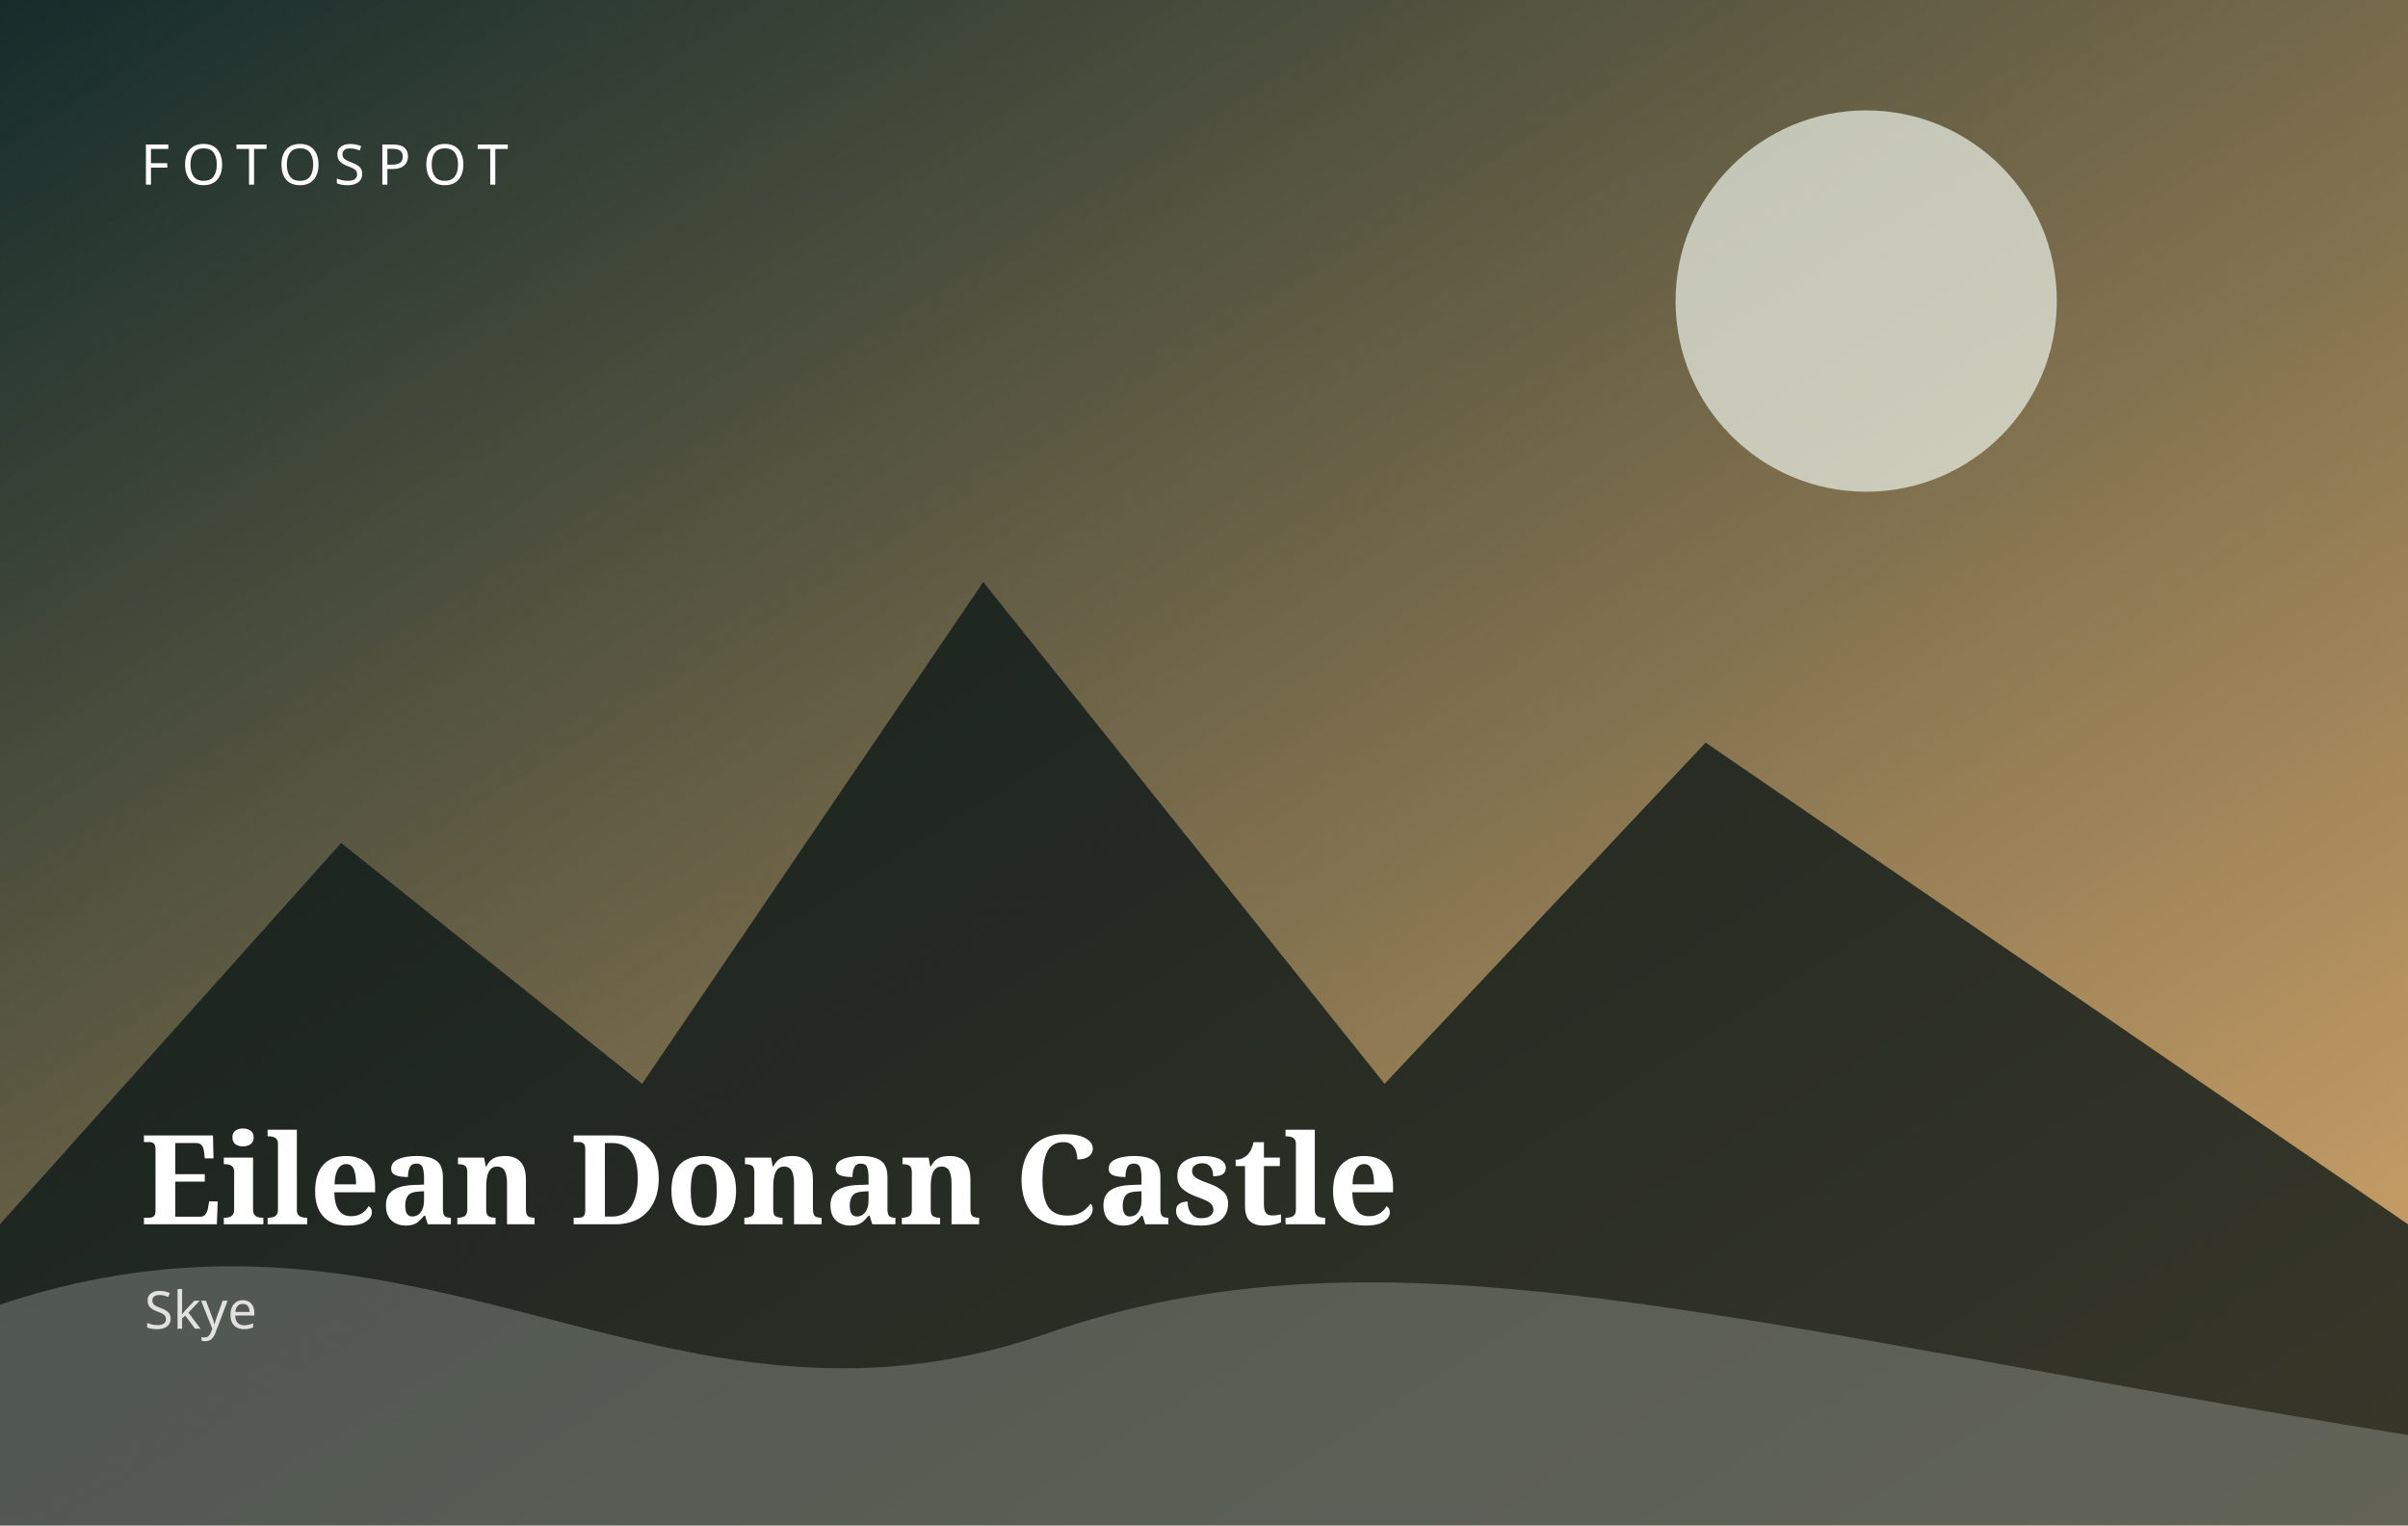
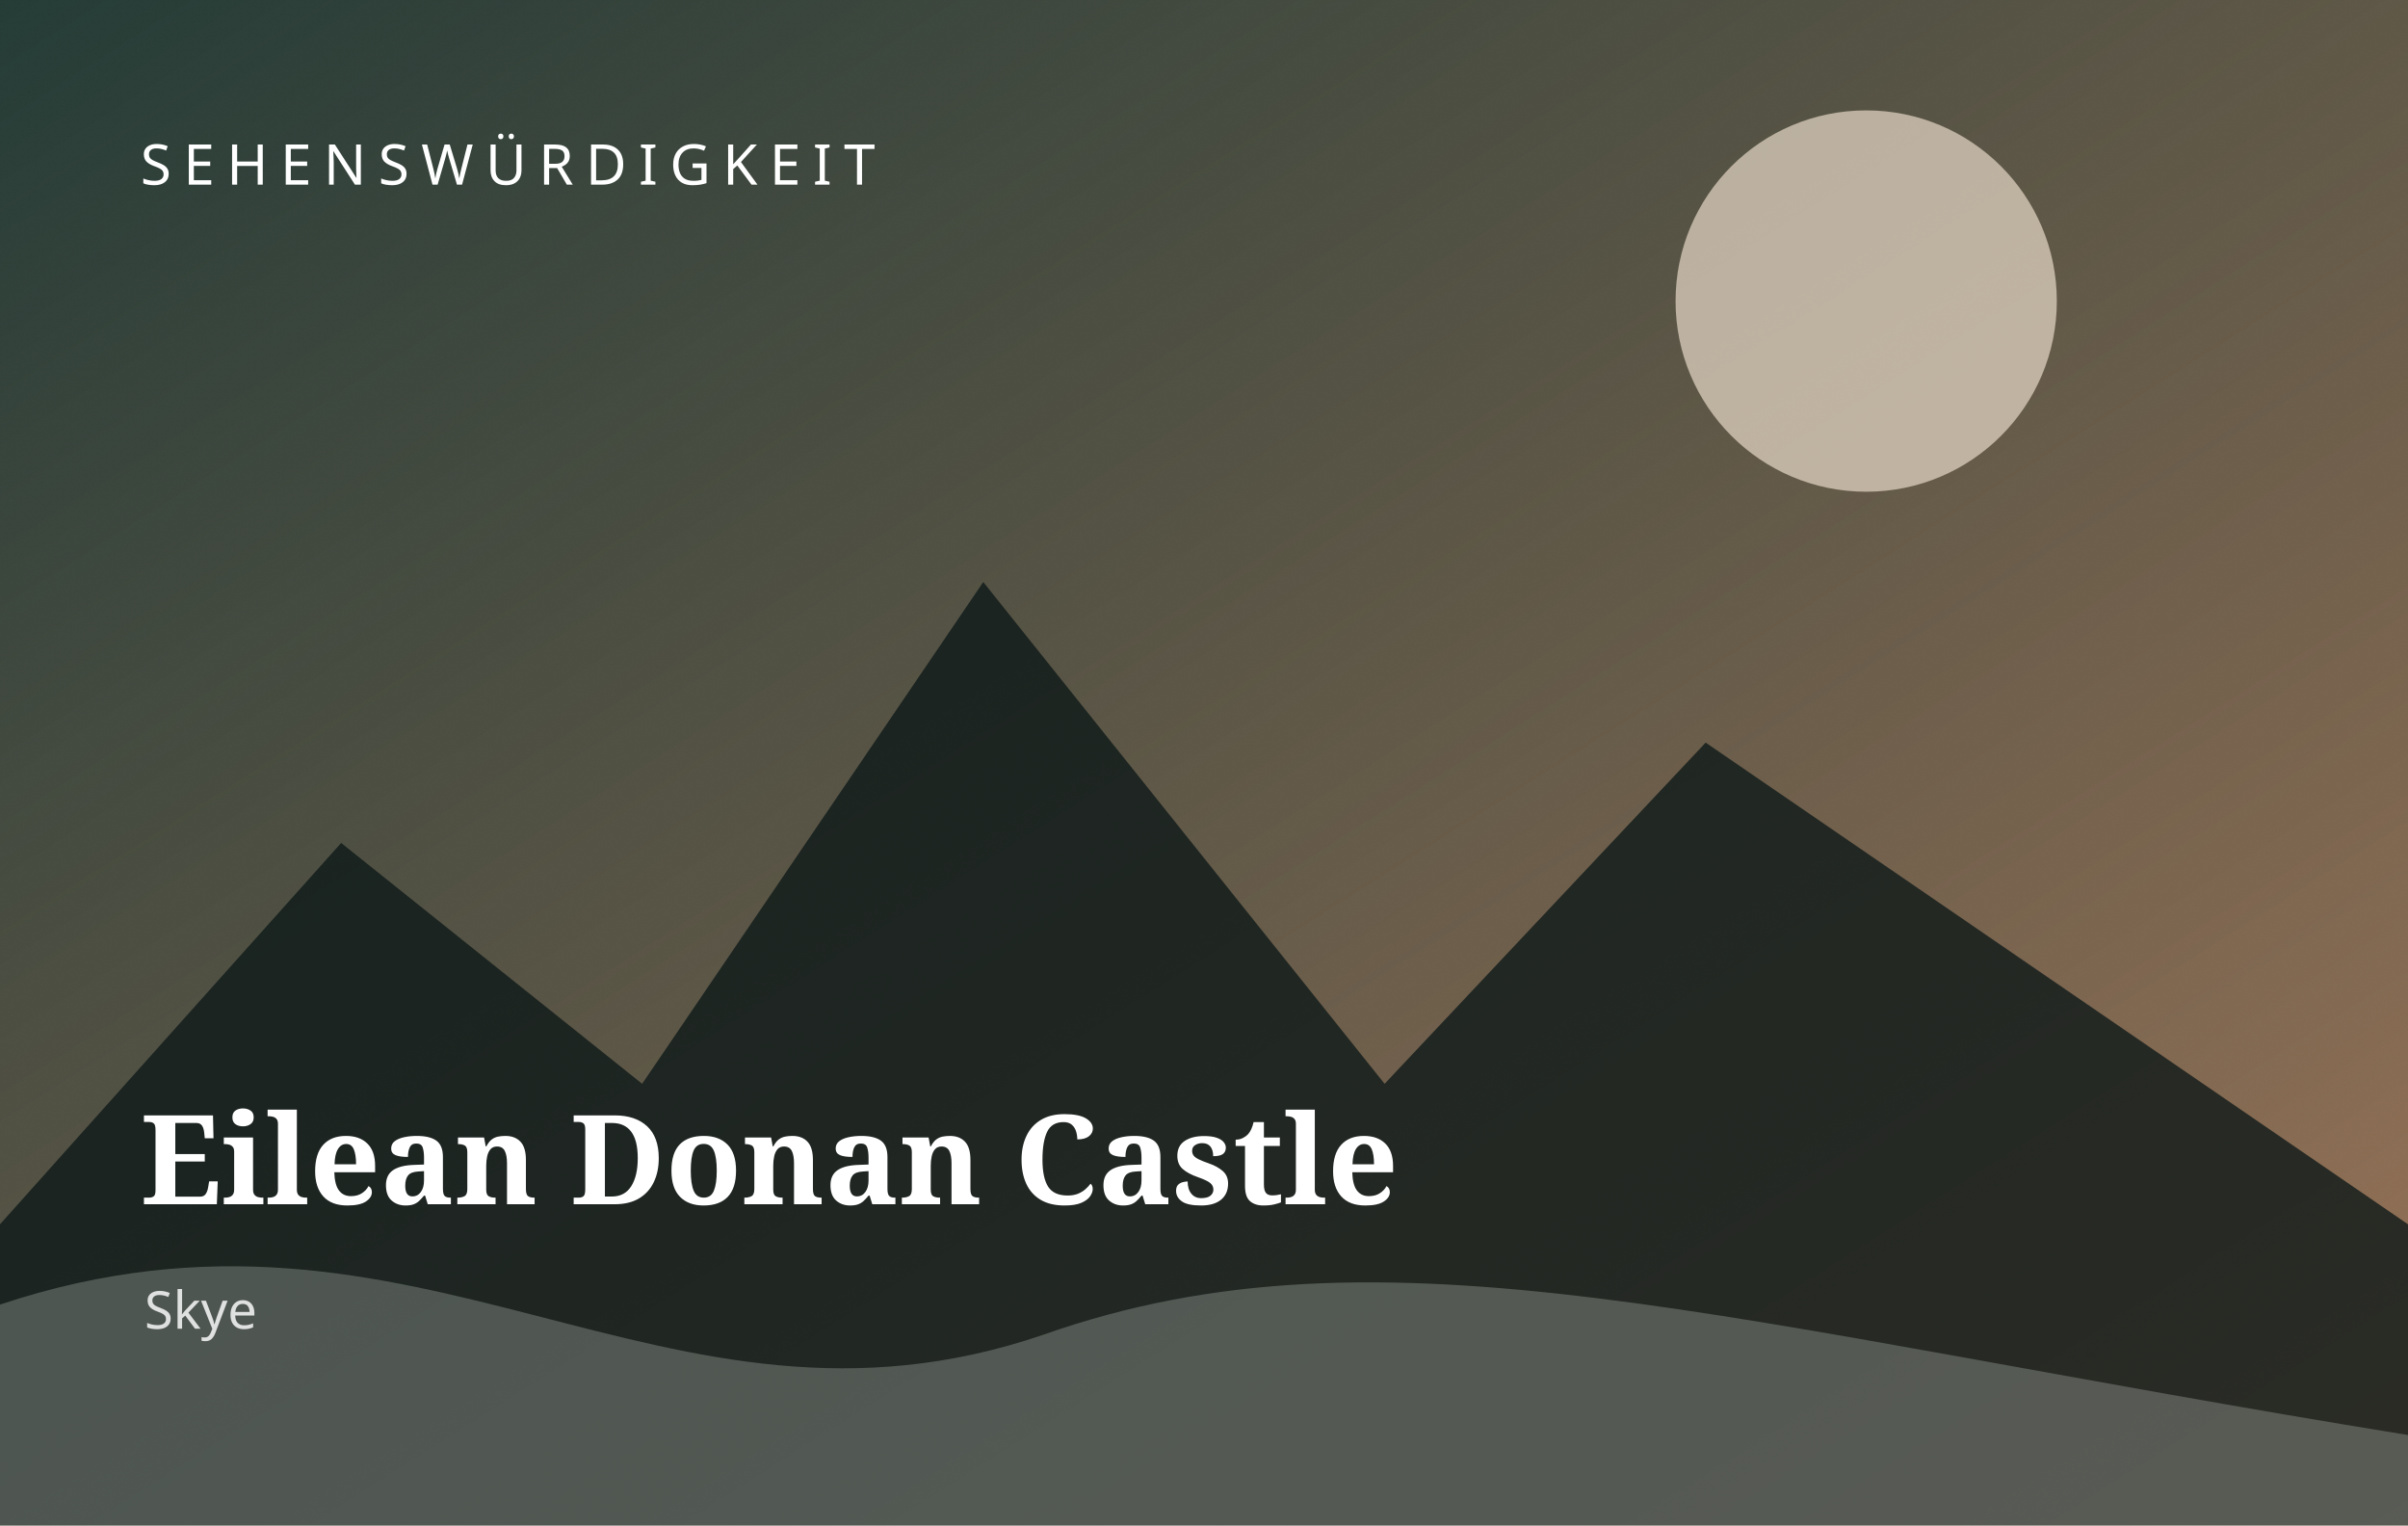
<svg xmlns="http://www.w3.org/2000/svg" viewBox="0 0 1200 760" role="img" aria-label="Eilean Donan Castle">
  <defs>
    <linearGradient id="g" x1="0" y1="0" x2="1" y2="1">
-       <stop stop-color="#142b2a" />
-       <stop offset="1" stop-color="#d8a86b" />
+       <stop stop-color="#243b36" />
+       <stop offset="1" stop-color="#9a7458" />
    </linearGradient>
    <filter id="n">
      <feTurbulence baseFrequency=".9" numOctaves="2" stitchTiles="stitch" />
      <feColorMatrix type="saturate" values="0" />
      <feComponentTransfer>
        <feFuncA type="table" tableValues="0 .08" />
      </feComponentTransfer>
    </filter>
  </defs>
  <rect width="1200" height="760" fill="url(#g)" />
  <rect width="1200" height="760" filter="url(#n)" opacity=".35" />
-   <circle cx="930" cy="150" r="95" fill="#edf2e8" opacity=".7" />
+   <circle cx="930" cy="150" r="95" fill="#e7d8c7" opacity=".7" />
  <path d="M0 610L170 420l150 120 170-250 200 250 160-170 350 240v150H0z" fill="#0b1717" opacity=".78" />
  <path d="M0 650c210-70 330 80 520 15 170-60 340-5 680 50v45H0z" fill="#dbe5dc" opacity=".26" />
-   <text x="70" y="92" fill="#fff" font-family="system-ui,sans-serif" font-size="28" letter-spacing="6">FOTOSPOT</text>
-   <text x="70" y="610" fill="#fff" font-family="Georgia,serif" font-size="62" font-weight="700">Eilean Donan Castle</text>
+   <text x="70" y="92" fill="#fff" font-family="system-ui,sans-serif" font-size="28" letter-spacing="6">SEHENSWÜRDIGKEIT</text>
+   <text x="70" y="600" fill="#fff" font-family="Georgia,serif" font-size="62" font-weight="700">Eilean Donan Castle</text>
  <text x="72" y="662" fill="#fff" opacity=".82" font-family="system-ui,sans-serif" font-size="26">Skye</text>
</svg>
